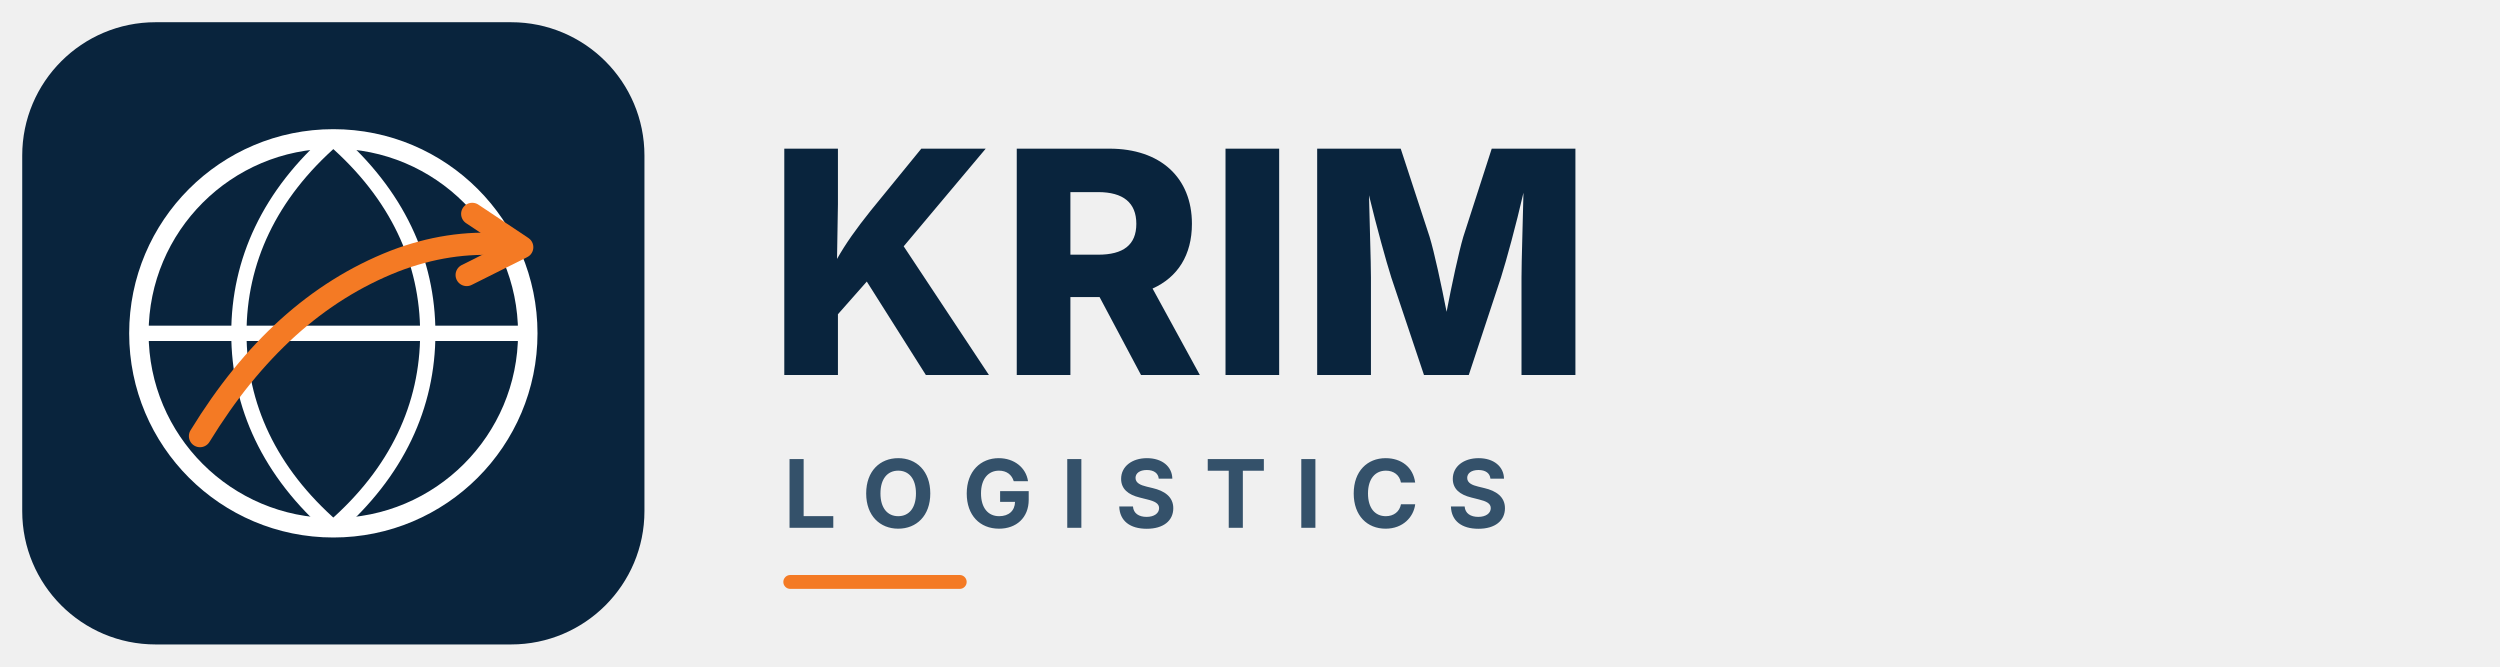
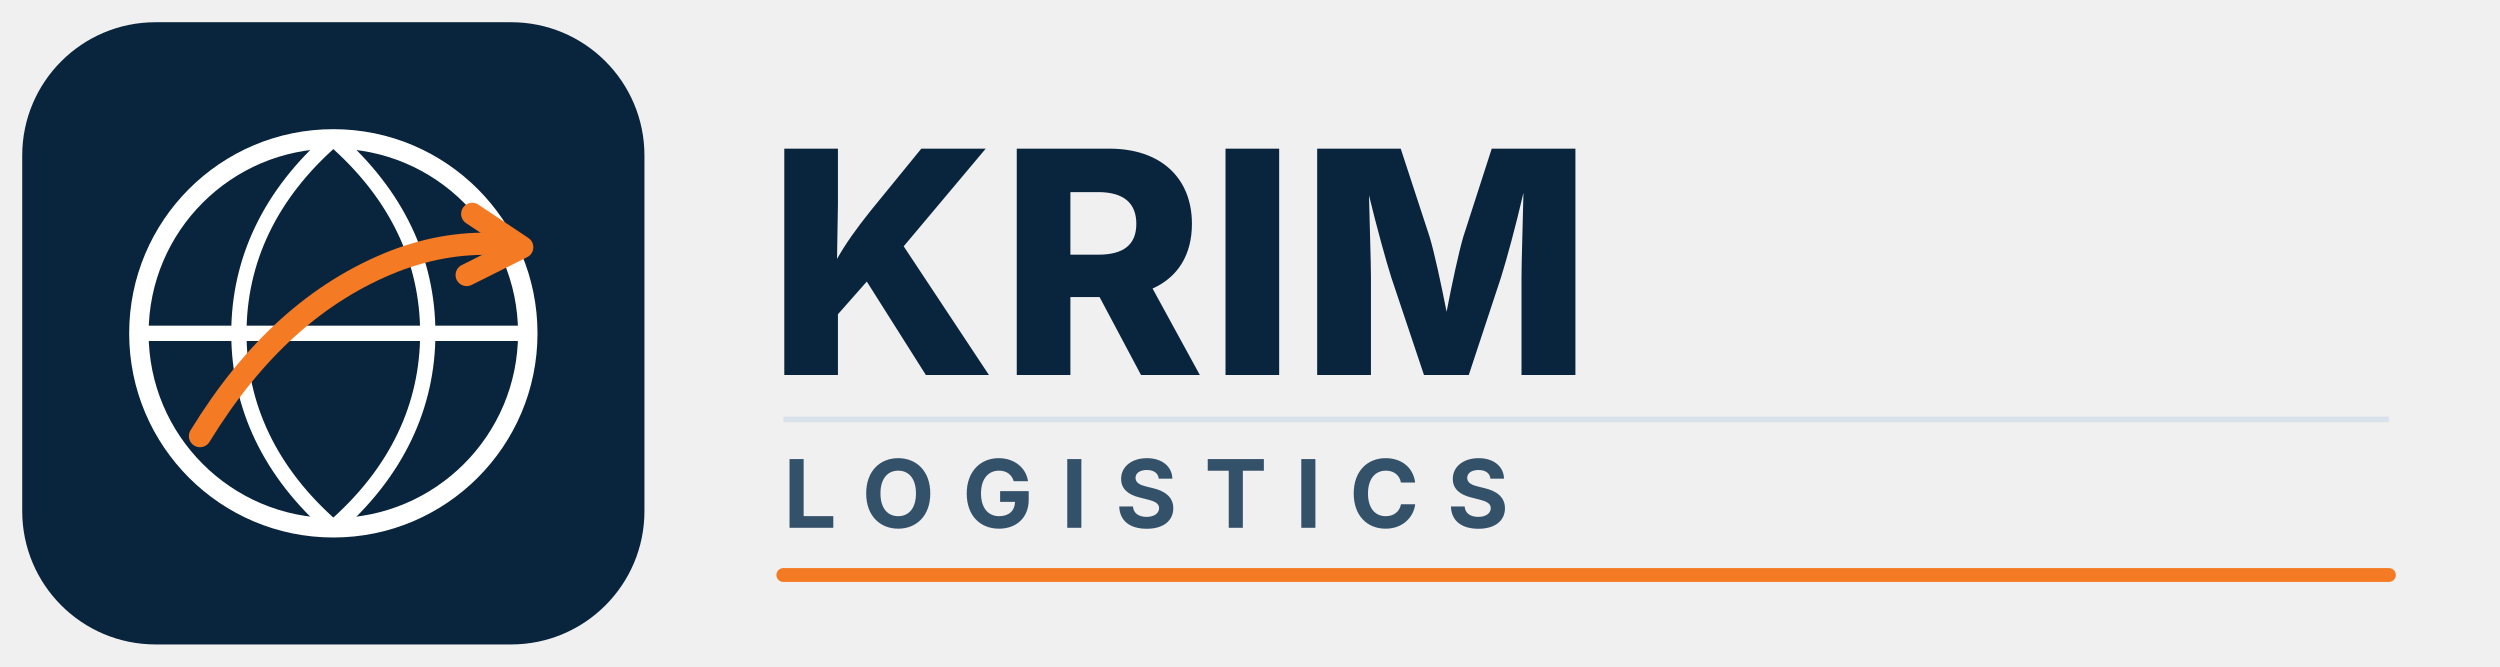
<svg xmlns="http://www.w3.org/2000/svg" width="900" height="240" viewBox="0 0 900 240" role="img" aria-labelledby="title desc">
  <rect x="8" y="8" width="224" height="224" rx="48" fill="#09243D" />
  <circle cx="120" cy="120" r="70" fill="none" stroke="#FFFFFF" stroke-width="7" />
  <path d="M50 120h140M120 50c-23 20-34 44-34 70s11 50 34 70M120 50c23 20 34 44 34 70s-11 50-34 70" fill="none" stroke="#FFFFFF" stroke-width="5.5" stroke-linecap="round" />
  <path d="M72 157c19-31 42-52 70-63 13-5 26-7 39-6" fill="none" stroke="#F47A24" stroke-width="8" stroke-linecap="round" />
  <path d="M170 77l18 12-20 10" fill="none" stroke="#F47A24" stroke-width="8" stroke-linecap="round" stroke-linejoin="round" />
  <text x="276" y="135" fill="#09243D" font-family="Inter,Arial,Helvetica,sans-serif" font-size="112" font-weight="800" letter-spacing="1">KRIM</text>
  <text x="282" y="190" fill="#34516A" font-family="Inter,Arial,Helvetica,sans-serif" font-size="34" font-weight="700" letter-spacing="10">LOGISTICS</text>
-   <rect x="282" y="207" width="66" height="5" rx="2.5" fill="#F47A24" />
+   <path d="M282 151H860" stroke="#D9E2EA" stroke-width="2" />
+   <path d="M282 207H860" stroke="#F47A24" stroke-width="5" stroke-linecap="round" />
</svg>
